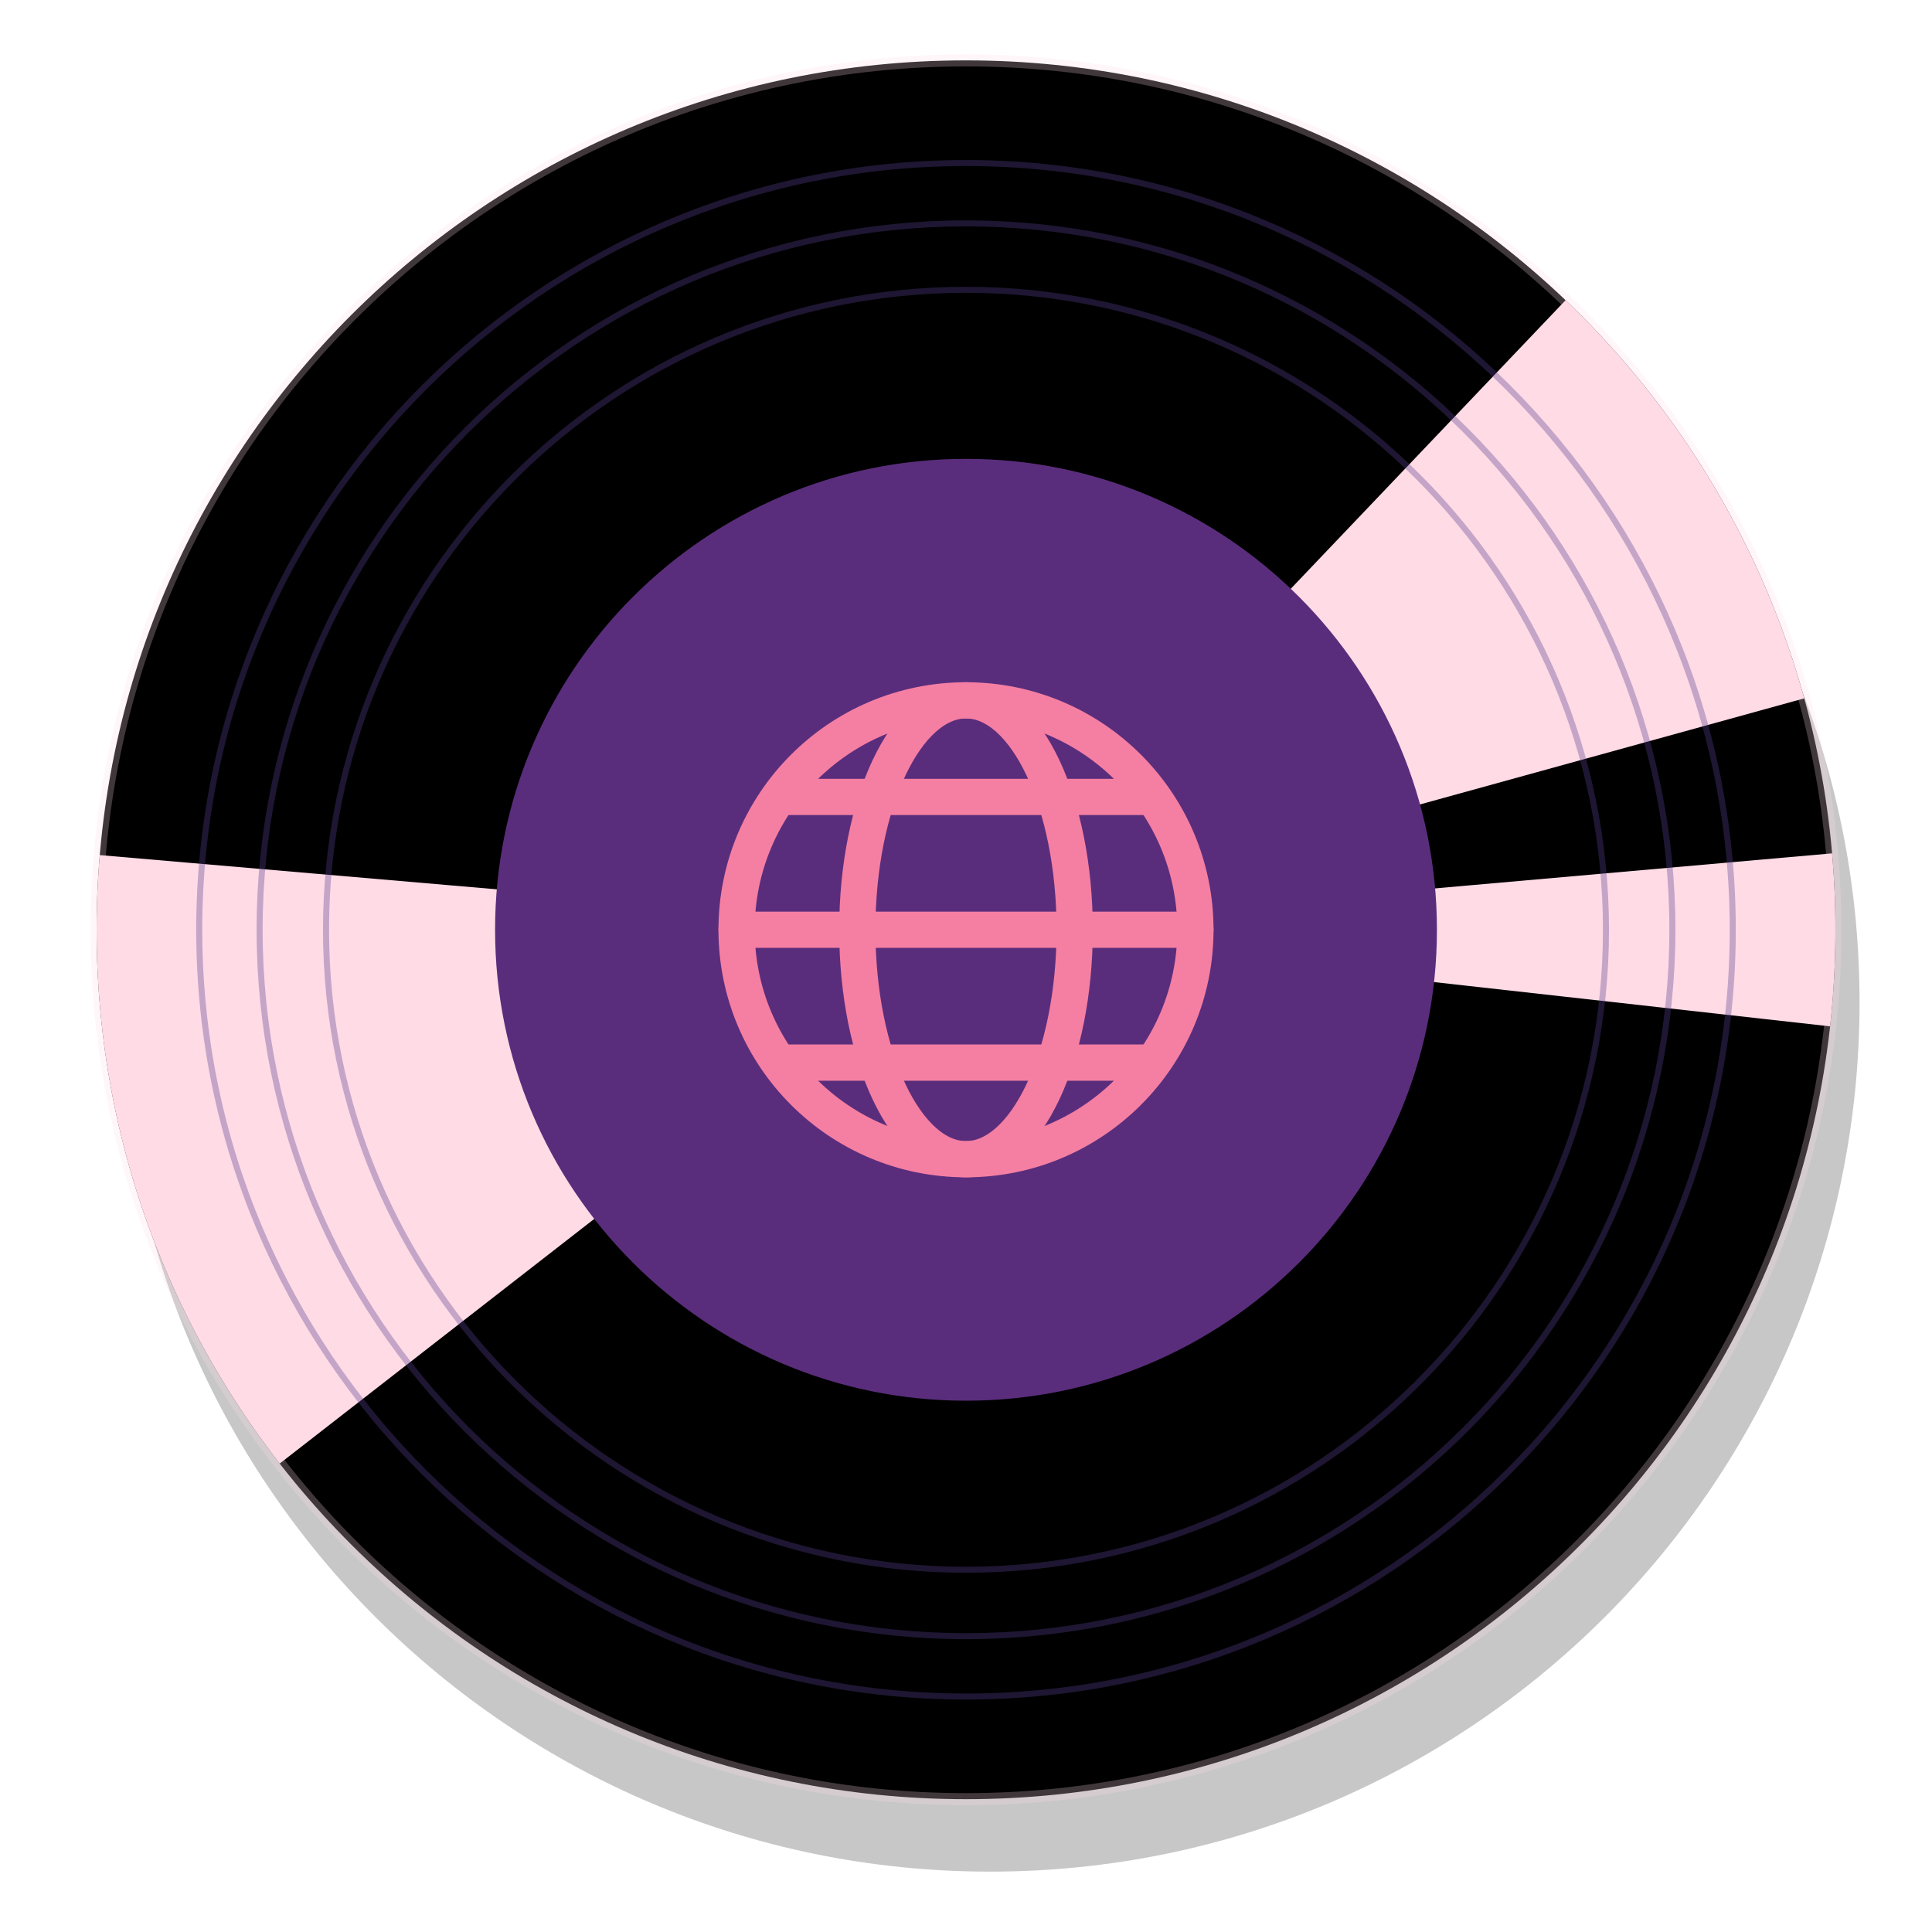
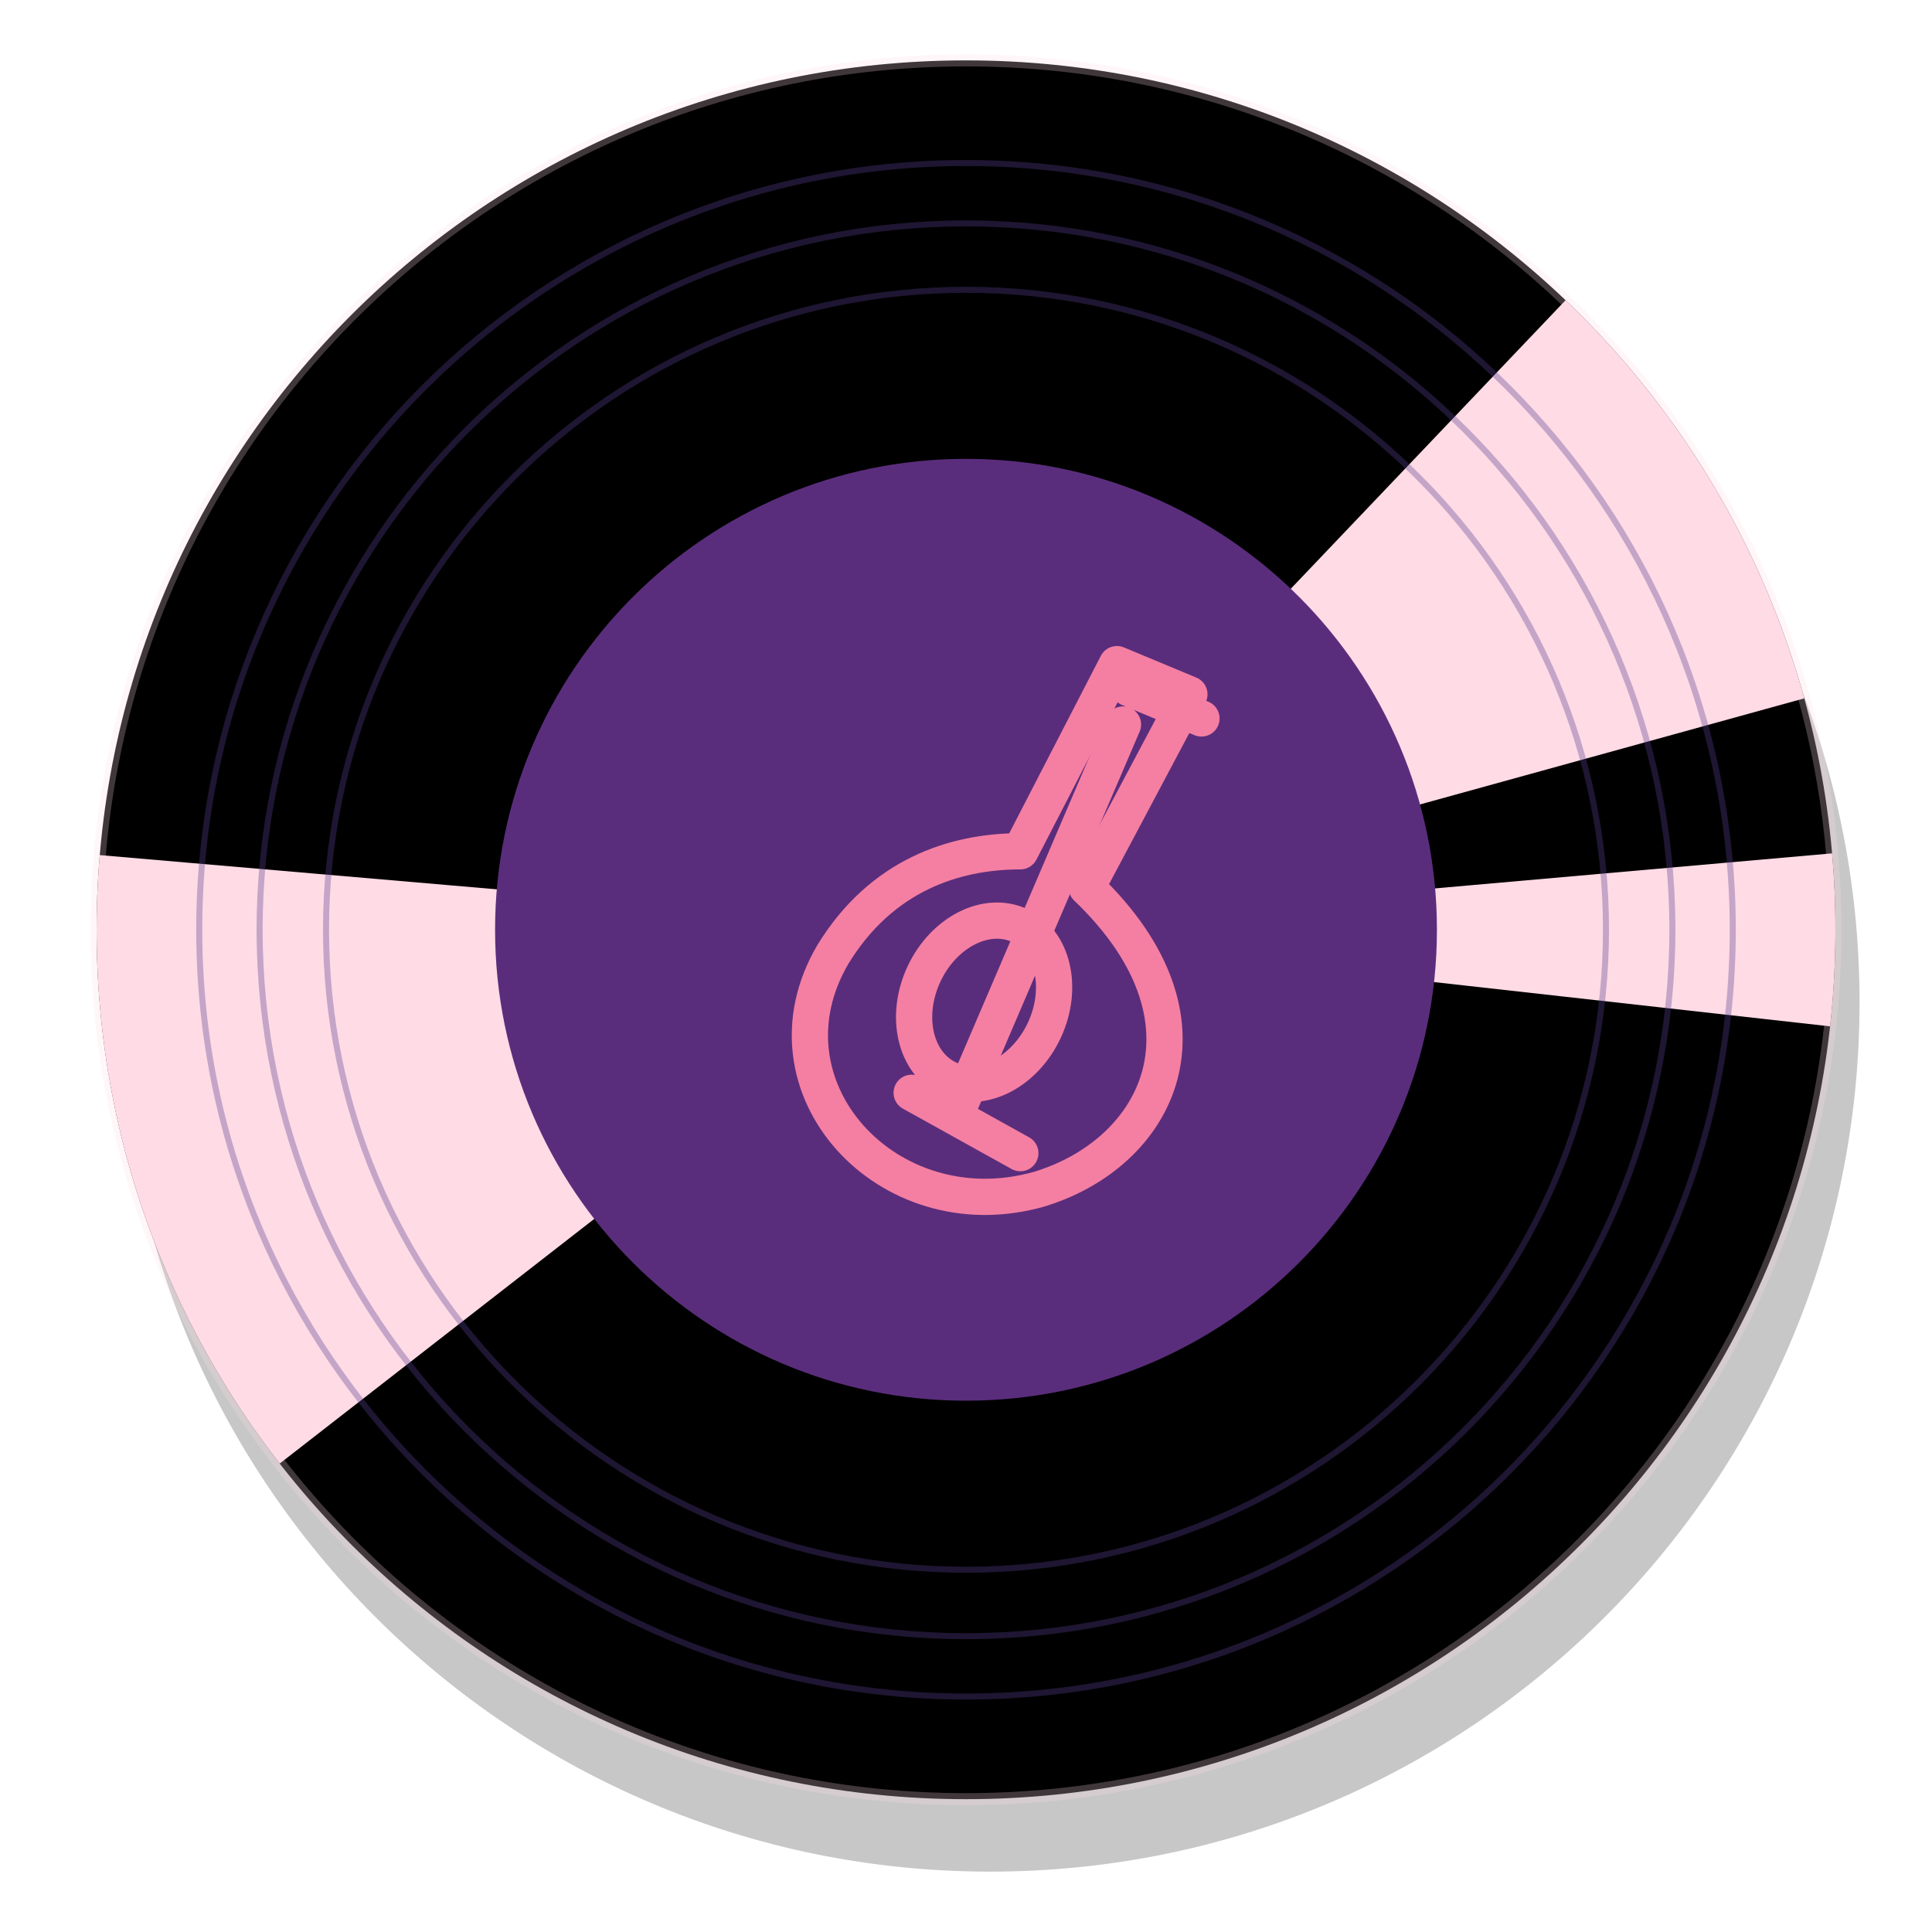
<svg xmlns="http://www.w3.org/2000/svg" viewBox="0 0 320 320">
  <defs>
    <clipPath id="record">
      <circle cx="160" cy="154" r="144" />
    </clipPath>
  </defs>
  <ellipse cx="164" cy="166" rx="144" ry="144" fill="#000000" opacity=".22" />
  <circle cx="160" cy="154" r="144" fill="#000000" />
  <g clip-path="url(#record)" fill="#FFDBE6">
    <path d="M160 154 280 28 323 109Z" />
    <path d="M160 154 330 139 330 173Z" />
    <path d="M160 154-14 139-2 280Z" />
  </g>
  <g fill="none" stroke="#56408E" opacity=".35">
    <circle cx="160" cy="154" r="127" />
    <circle cx="160" cy="154" r="117" />
    <circle cx="160" cy="154" r="106" />
  </g>
  <circle cx="160" cy="154" r="78" fill="#5A2D7C" />
  <g transform="translate(110 104)" color="#F57FA2" stroke="#F57FA2" fill="none" stroke-width="6" stroke-linecap="round" stroke-linejoin="round">
-     <circle cx="50" cy="50" r="38" />
-     <ellipse cx="50" cy="50" rx="18" ry="38" />
-     <path d="M12 50h76M20 28h60M20 72h60" />
+     <path d="M59 37 75 6l12 5-17 32c23 22 12 44-8 50-25 7-47-17-34-39 8-13 20-17 31-17Z" />
+     <ellipse cx="53" cy="62" rx="11" ry="14" transform="rotate(25 53 62)" />
+     <path d="m49 79 27-63M41 77l18 10M77 10l12 5" />
  </g>
  <circle cx="160" cy="154" r="144" fill="none" stroke="#FFDBE6" stroke-width="2" opacity=".25" />
</svg>
